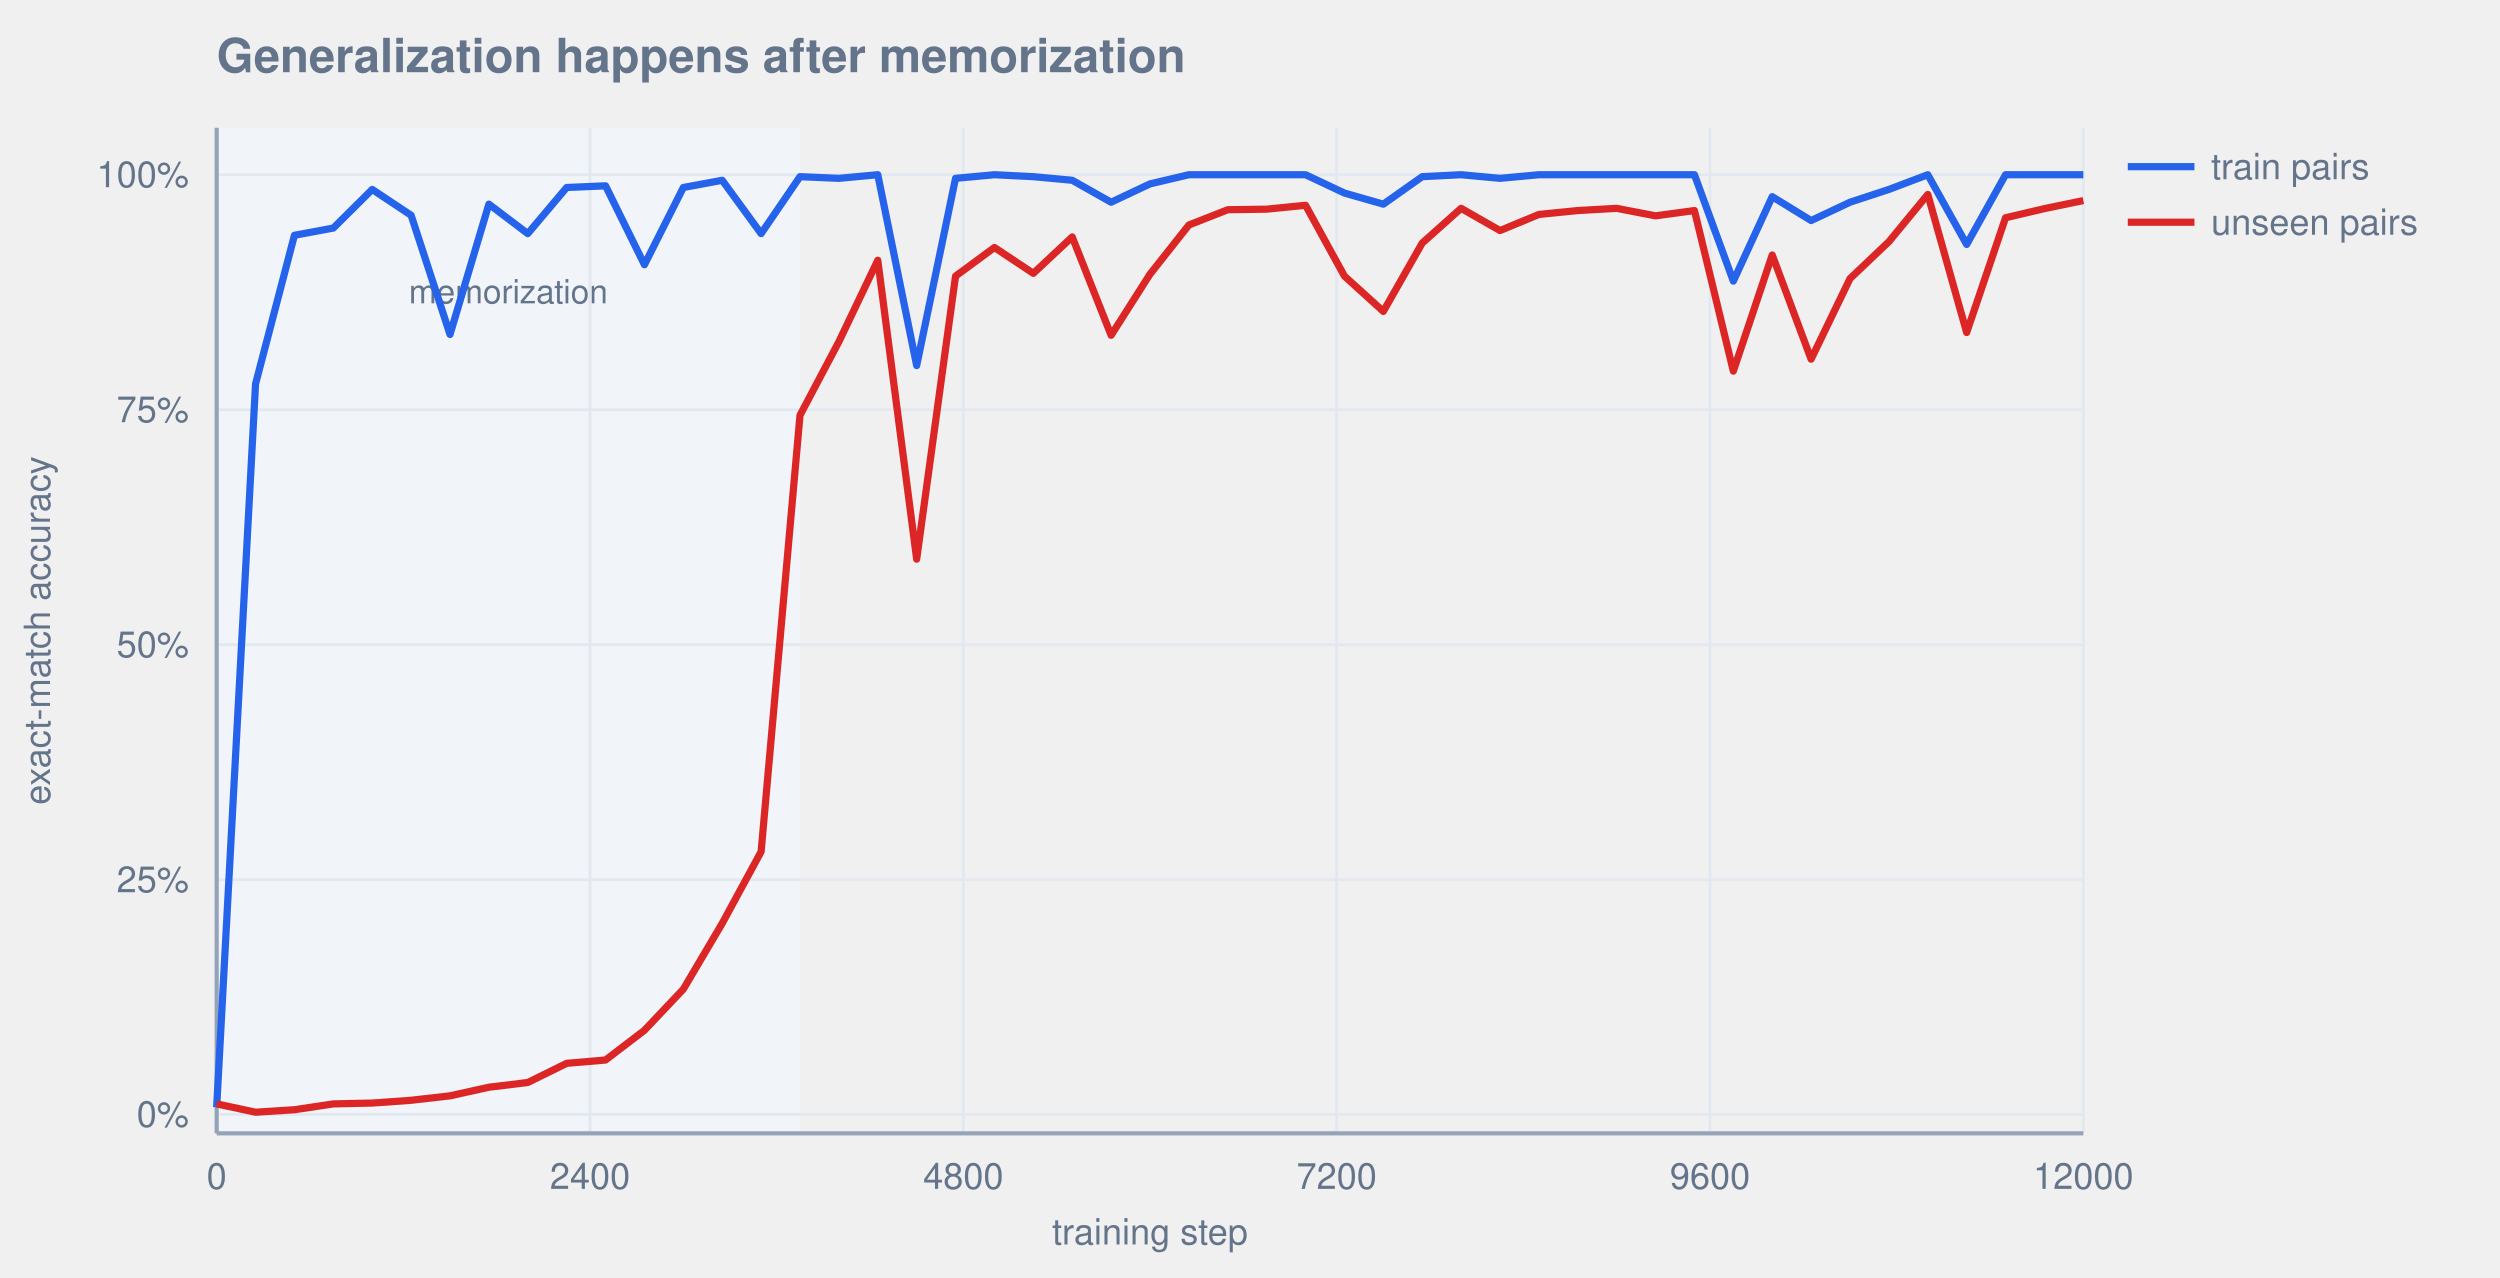
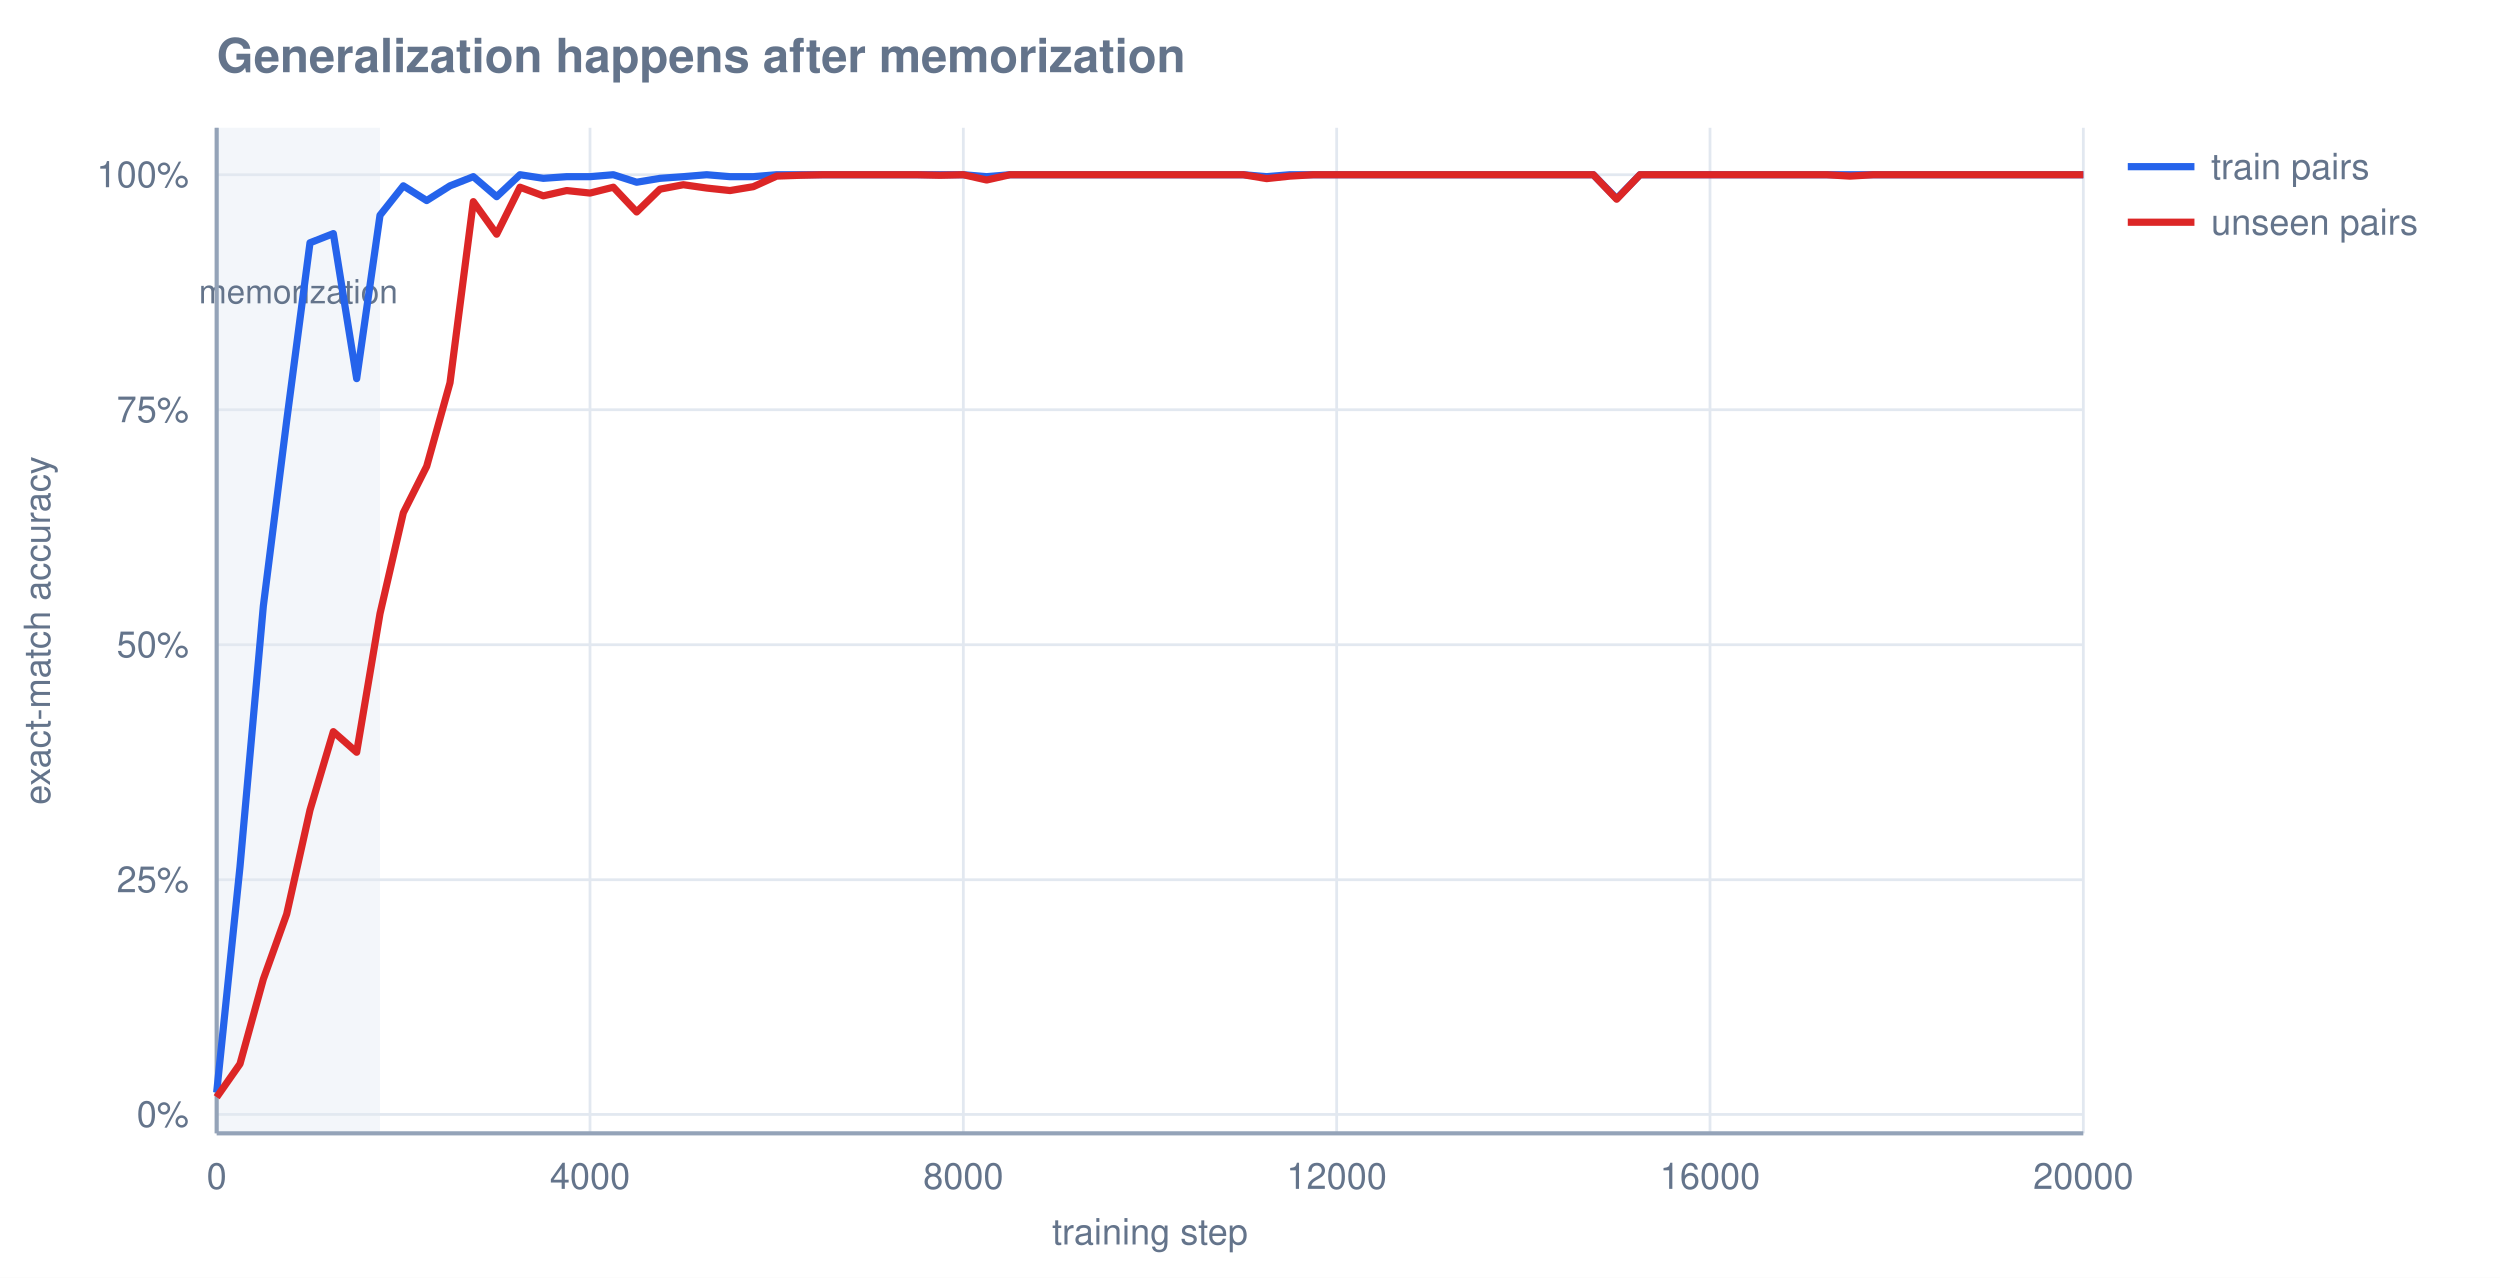
<svg xmlns="http://www.w3.org/2000/svg" width="900" height="460" viewBox="0 0 900 460" font-family="ui-sans-serif,system-ui,Segoe UI,Helvetica,Arial,sans-serif">
+   <rect width="900" height="460" fill="#ffffff" />
  <text x="78" y="26" font-size="17" font-weight="600" fill="#64748b">Generalization happens after memorization</text>
-   <rect x="78.0" y="46.0" width="210.0" height="362.0" fill="#f1f5f9" opacity="0.85" />
-   <text x="183.0" y="109.2" font-size="12" fill="#64748b" text-anchor="middle">memorization</text>
+   <rect x="78.0" y="46.0" width="58.8" height="362.0" fill="#f1f5f9" opacity="0.85" />
+   <text x="107.4" y="109.2" font-size="12" fill="#64748b" text-anchor="middle">memorization</text>
  <line x1="78.0" y1="401.2" x2="750.0" y2="401.2" stroke="#e2e8f0" stroke-width="1" />
  <text x="68.0" y="405.7" font-size="13" fill="#64748b" text-anchor="end">0%</text>
  <line x1="78.0" y1="316.7" x2="750.0" y2="316.7" stroke="#e2e8f0" stroke-width="1" />
  <text x="68.0" y="321.2" font-size="13" fill="#64748b" text-anchor="end">25%</text>
  <line x1="78.0" y1="232.1" x2="750.0" y2="232.1" stroke="#e2e8f0" stroke-width="1" />
  <text x="68.0" y="236.6" font-size="13" fill="#64748b" text-anchor="end">50%</text>
  <line x1="78.0" y1="147.5" x2="750.0" y2="147.5" stroke="#e2e8f0" stroke-width="1" />
  <text x="68.0" y="152.0" font-size="13" fill="#64748b" text-anchor="end">75%</text>
  <line x1="78.0" y1="62.9" x2="750.0" y2="62.9" stroke="#e2e8f0" stroke-width="1" />
  <text x="68.0" y="67.4" font-size="13" fill="#64748b" text-anchor="end">100%</text>
  <line x1="78.0" y1="46.0" x2="78.0" y2="408.0" stroke="#e2e8f0" stroke-width="1" />
  <text x="78.0" y="428.0" font-size="13" fill="#64748b" text-anchor="middle">0</text>
  <line x1="212.4" y1="46.0" x2="212.4" y2="408.0" stroke="#e2e8f0" stroke-width="1" />
-   <text x="212.4" y="428.0" font-size="13" fill="#64748b" text-anchor="middle">2400</text>
+   <text x="212.4" y="428.0" font-size="13" fill="#64748b" text-anchor="middle">4000</text>
  <line x1="346.8" y1="46.0" x2="346.8" y2="408.0" stroke="#e2e8f0" stroke-width="1" />
-   <text x="346.8" y="428.0" font-size="13" fill="#64748b" text-anchor="middle">4800</text>
+   <text x="346.8" y="428.0" font-size="13" fill="#64748b" text-anchor="middle">8000</text>
  <line x1="481.2" y1="46.0" x2="481.2" y2="408.0" stroke="#e2e8f0" stroke-width="1" />
-   <text x="481.2" y="428.0" font-size="13" fill="#64748b" text-anchor="middle">7200</text>
+   <text x="481.2" y="428.0" font-size="13" fill="#64748b" text-anchor="middle">12000</text>
  <line x1="615.6" y1="46.0" x2="615.6" y2="408.0" stroke="#e2e8f0" stroke-width="1" />
-   <text x="615.6" y="428.0" font-size="13" fill="#64748b" text-anchor="middle">9600</text>
+   <text x="615.6" y="428.0" font-size="13" fill="#64748b" text-anchor="middle">16000</text>
  <line x1="750.0" y1="46.0" x2="750.0" y2="408.0" stroke="#e2e8f0" stroke-width="1" />
-   <text x="750.0" y="428.0" font-size="13" fill="#64748b" text-anchor="middle">12000</text>
+   <text x="750.0" y="428.0" font-size="13" fill="#64748b" text-anchor="middle">20000</text>
  <line x1="78.0" y1="408.0" x2="750.0" y2="408.0" stroke="#94a3b8" stroke-width="1.5" />
  <line x1="78.0" y1="46.0" x2="78.0" y2="408.0" stroke="#94a3b8" stroke-width="1.5" />
  <text x="414.0" y="448.0" font-size="13" fill="#64748b" text-anchor="middle">training step</text>
  <text x="18" y="227.0" font-size="13" fill="#64748b" transform="rotate(-90 18 227.0)" text-anchor="middle">exact-match accuracy</text>
-   <polyline fill="none" stroke="#2563eb" stroke-width="2.6" stroke-linejoin="round" points="78.0,398.6 92.0,138.2 106.0,84.7 120.0,82.1 134.0,68.2 148.0,77.5 162.0,120.4 176.0,73.5 190.0,84.1 204.0,67.5 218.0,66.9 232.0,95.3 246.0,67.5 260.0,64.9 274.0,84.1 288.0,63.6 302.0,64.2 316.0,62.9 330.0,131.6 344.0,64.2 358.0,62.9 372.0,63.6 386.0,64.9 400.0,72.8 414.0,66.2 428.0,62.9 442.0,62.9 456.0,62.9 470.0,62.9 484.0,69.5 498.0,73.5 512.0,63.6 526.0,62.9 540.0,64.2 554.0,62.9 568.0,62.9 582.0,62.9 596.0,62.9 610.0,62.9 624.0,101.2 638.0,70.8 652.0,79.4 666.0,72.8 680.0,68.2 694.0,62.9 708.0,88.0 722.0,62.9 736.0,62.9 750.0,62.9" />
+   <polyline fill="none" stroke="#2563eb" stroke-width="2.6" stroke-linejoin="round" points="78.0,393.3 86.4,312.0 94.8,218.2 103.2,151.5 111.6,87.4 120.0,84.1 128.4,136.3 136.8,77.5 145.2,66.9 153.6,72.2 162.0,66.9 170.4,63.6 178.8,70.8 187.2,62.9 195.6,64.2 204.0,63.6 212.4,63.6 220.8,62.9 229.2,65.6 237.6,64.2 246.0,63.6 254.4,62.9 262.8,63.6 271.2,63.6 279.6,62.9 288.0,62.9 296.4,62.9 304.8,62.9 313.2,62.9 321.6,62.9 330.0,62.9 338.4,62.9 346.8,62.9 355.2,63.6 363.6,62.9 372.0,62.9 380.4,62.9 388.8,62.9 397.2,62.9 405.6,62.9 414.0,62.9 422.4,62.9 430.8,62.9 439.2,62.9 447.6,62.9 456.0,63.6 464.4,62.9 472.8,62.9 481.2,62.9 489.6,62.9 498.0,62.9 506.4,62.9 514.8,62.9 523.2,62.9 531.6,62.9 540.0,62.9 548.4,62.9 556.8,62.9 565.2,62.9 573.6,62.9 582.0,71.5 590.4,62.9 598.8,62.9 607.2,62.9 615.6,62.9 624.0,62.9 632.4,62.9 640.8,62.9 649.2,62.9 657.6,62.9 666.0,62.9 674.4,62.9 682.8,62.9 691.2,62.9 699.6,62.9 708.0,62.9 716.4,62.9 724.8,62.9 733.2,62.9 741.6,62.9 750.0,62.9" />
  <line x1="766.0" y1="60.0" x2="790.0" y2="60.0" stroke="#2563eb" stroke-width="2.6" />
  <text x="796.0" y="64.5" font-size="13" fill="#64748b">train pairs</text>
-   <polyline fill="none" stroke="#dc2626" stroke-width="2.6" stroke-linejoin="round" points="78.0,397.4 92.0,400.4 106.0,399.5 120.0,397.4 134.0,397.1 148.0,396.1 162.0,394.5 176.0,391.4 190.0,389.7 204.0,382.8 218.0,381.6 232.0,370.9 246.0,356.1 260.0,332.4 274.0,306.6 288.0,149.5 302.0,123.0 316.0,93.7 330.0,201.3 344.0,99.4 358.0,89.1 372.0,98.4 386.0,85.3 400.0,120.7 414.0,98.7 428.0,81.0 442.0,75.5 456.0,75.3 470.0,73.9 484.0,99.4 498.0,112.1 512.0,87.5 526.0,75.0 540.0,83.0 554.0,77.2 568.0,75.8 582.0,75.0 596.0,77.7 610.0,75.8 624.0,133.6 638.0,91.8 652.0,129.3 666.0,100.3 680.0,87.0 694.0,70.0 708.0,119.7 722.0,78.4 736.0,75.1 750.0,72.2" />
+   <polyline fill="none" stroke="#dc2626" stroke-width="2.6" stroke-linejoin="round" points="78.0,395.0 86.4,383.0 94.8,352.5 103.2,329.1 111.6,291.6 120.0,263.4 128.4,270.8 136.8,220.9 145.2,184.6 153.6,167.9 162.0,137.8 170.4,72.6 178.8,84.3 187.2,67.4 195.6,70.5 204.0,68.6 212.4,69.5 220.8,67.4 229.2,76.3 237.6,68.1 246.0,66.5 254.4,67.7 262.8,68.6 271.2,67.2 279.6,63.4 288.0,63.1 296.4,62.9 304.8,62.9 313.2,62.9 321.6,62.9 330.0,62.9 338.4,63.1 346.8,62.9 355.2,64.8 363.6,62.9 372.0,62.9 380.4,62.9 388.8,62.9 397.2,62.9 405.6,62.9 414.0,62.9 422.4,62.9 430.8,62.9 439.2,62.9 447.6,62.9 456.0,64.3 464.4,63.4 472.8,62.9 481.2,62.9 489.6,62.9 498.0,62.9 506.4,62.9 514.8,62.9 523.2,62.9 531.6,62.9 540.0,62.9 548.4,62.9 556.8,62.9 565.2,62.9 573.6,62.9 582.0,71.7 590.4,62.9 598.8,62.9 607.2,62.9 615.6,62.9 624.0,62.9 632.4,62.9 640.8,62.9 649.2,62.9 657.6,62.9 666.0,63.4 674.4,62.9 682.8,62.9 691.2,62.9 699.6,62.9 708.0,62.9 716.4,62.9 724.8,62.9 733.2,62.9 741.6,62.9 750.0,62.9" />
  <line x1="766.0" y1="80.0" x2="790.0" y2="80.0" stroke="#dc2626" stroke-width="2.6" />
  <text x="796.0" y="84.5" font-size="13" fill="#64748b">unseen pairs</text>
</svg>
